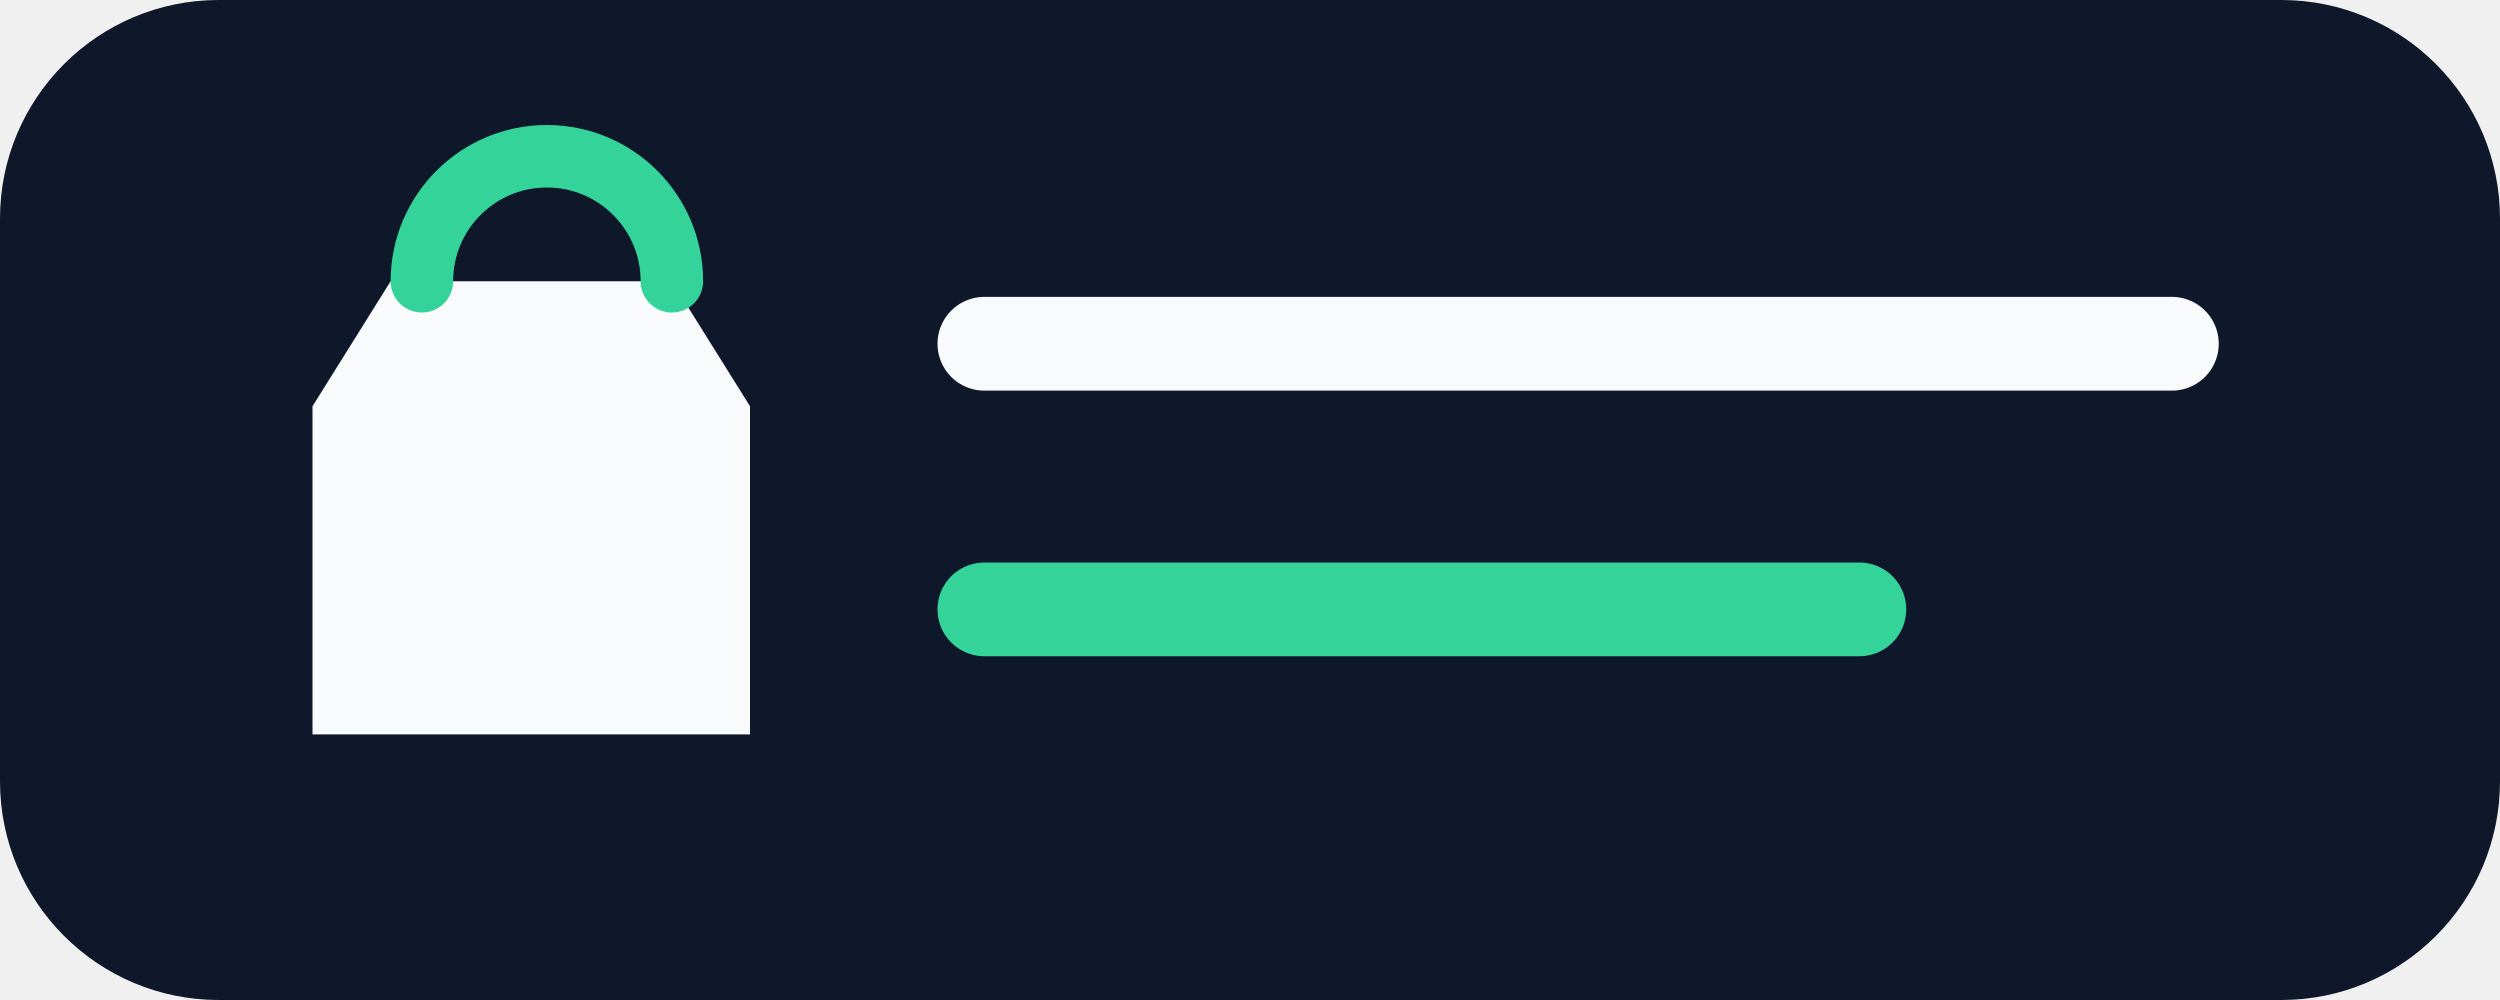
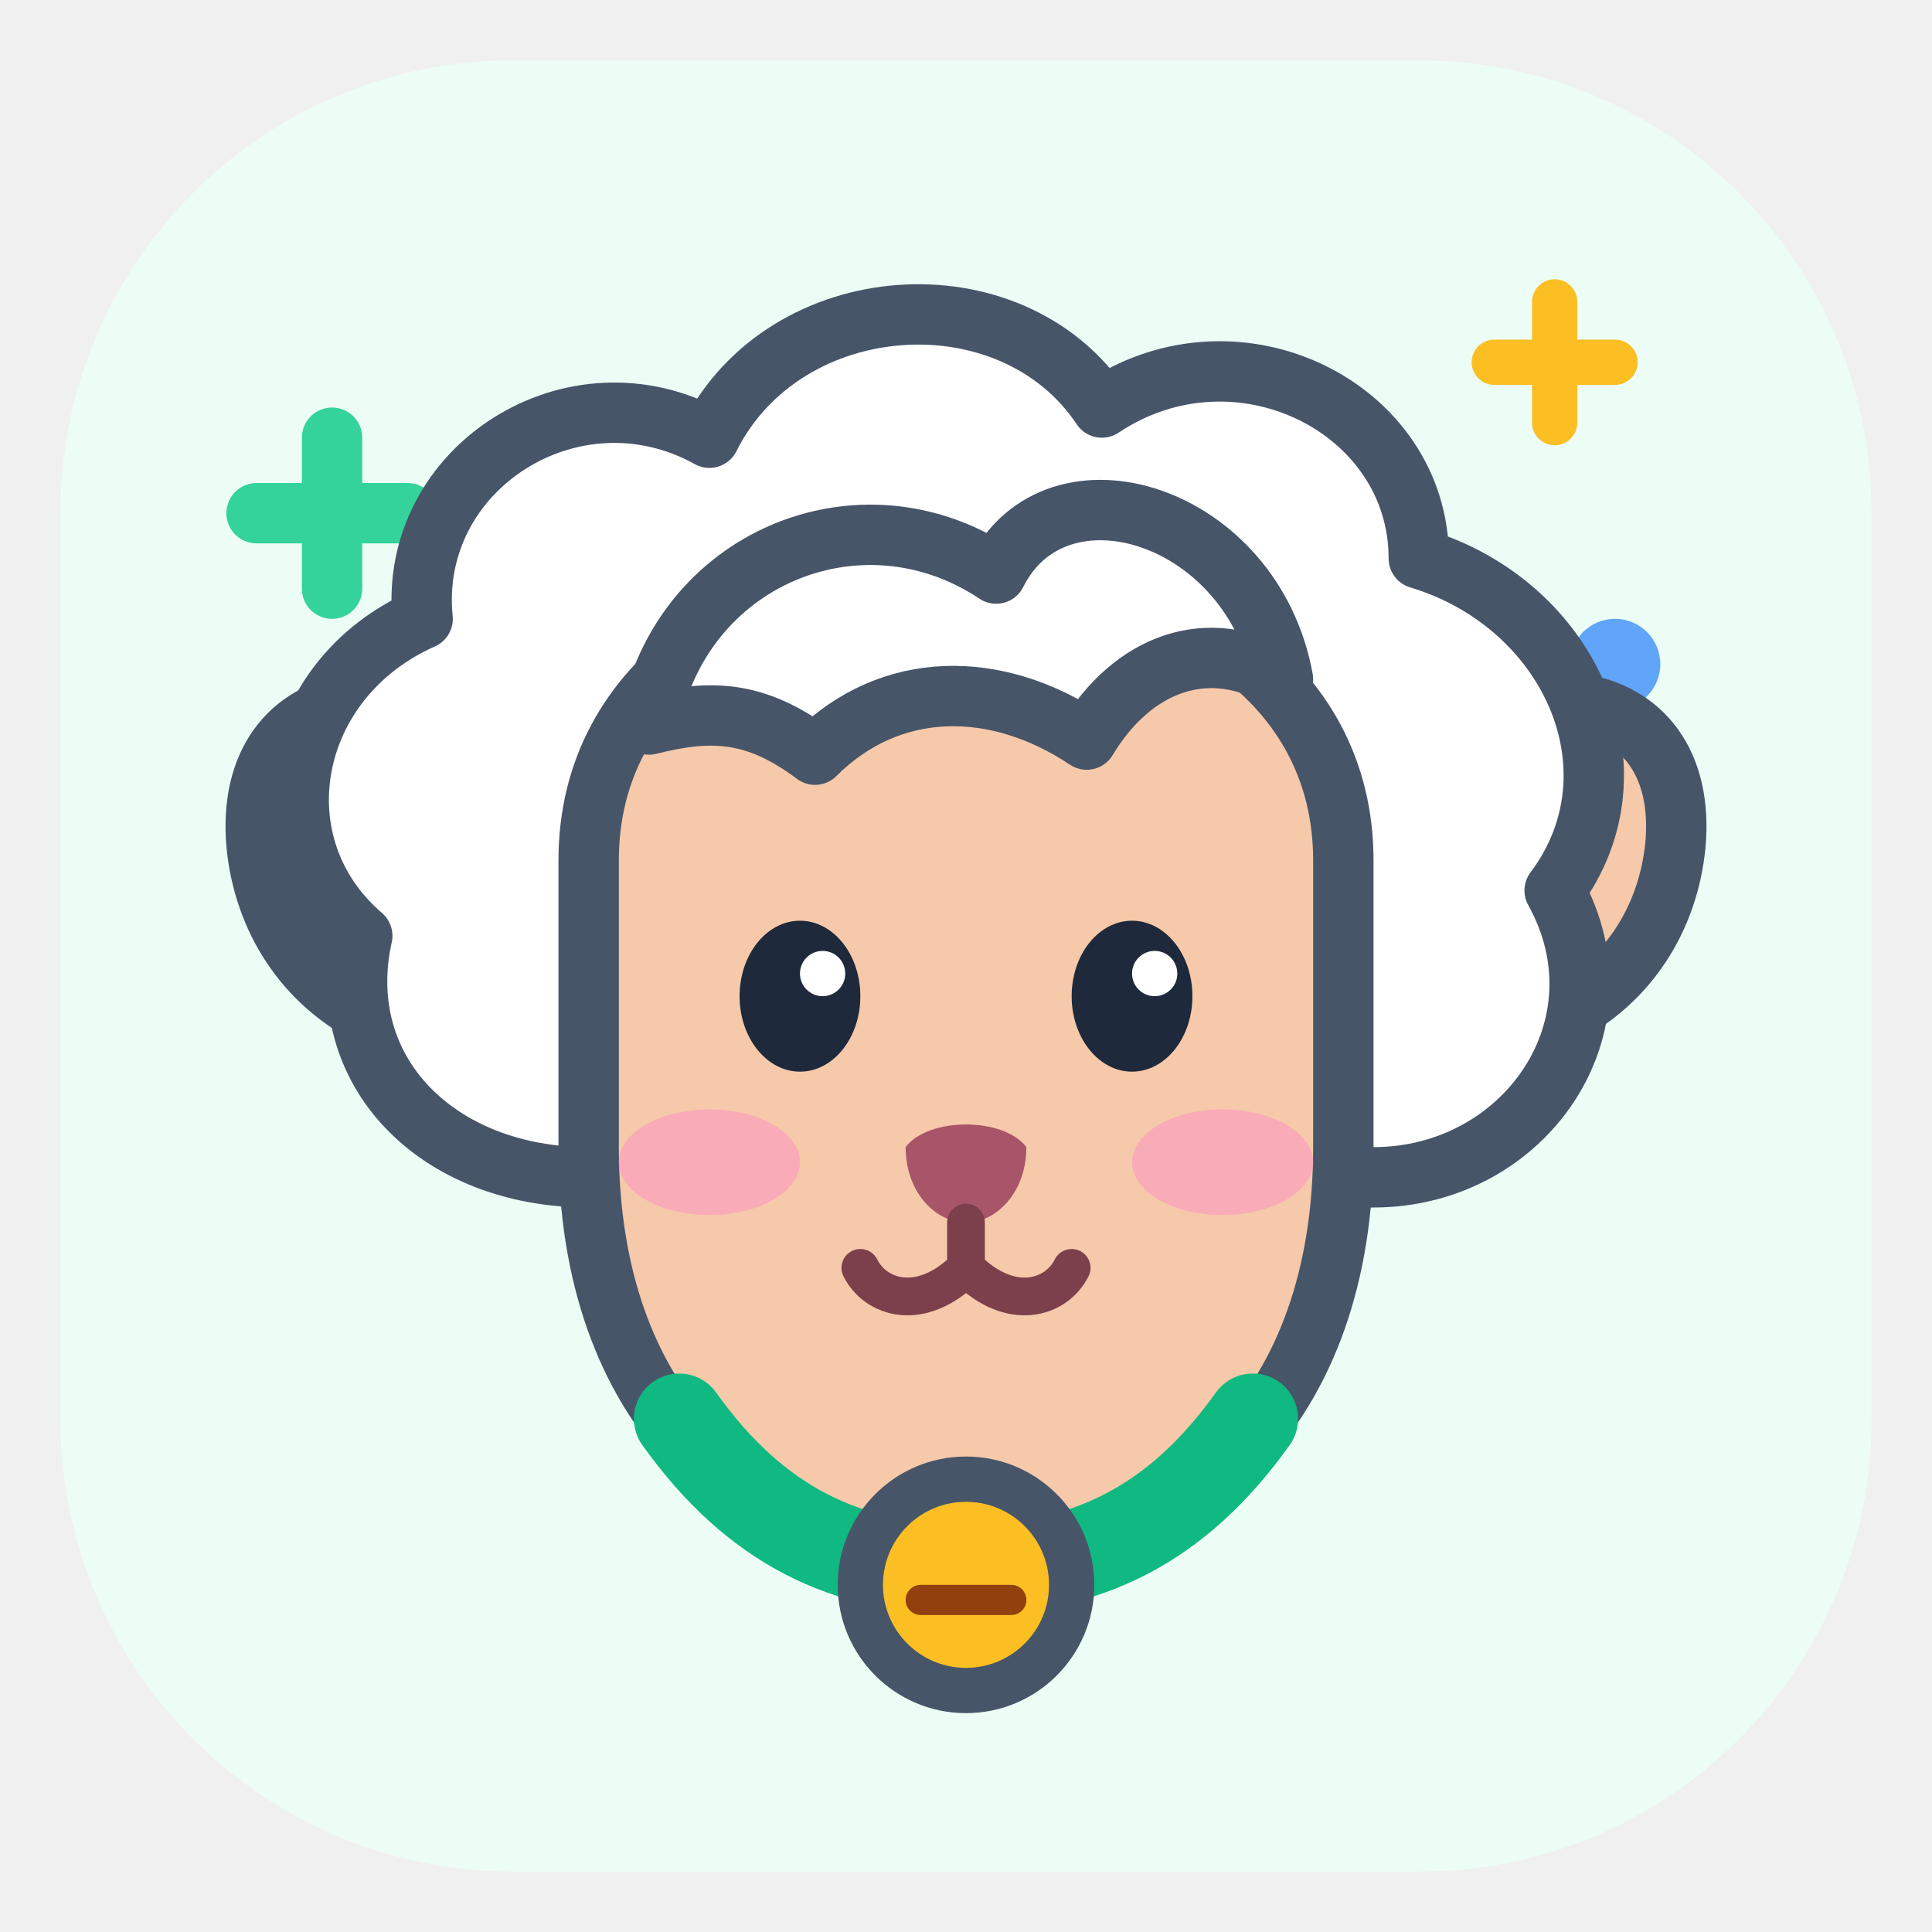
- <svg xmlns="http://www.w3.org/2000/svg" width="160" height="64" viewBox="0 0 160 64" fill="none">
-   <rect width="160" height="64" rx="14" fill="#0F172A" />
-   <path d="M35 18H25L20 26V47H48V26L43 18H35Z" fill="#F8FAFC" />
-   <path d="M27 18C27 13.582 30.582 10 35 10C39.418 10 43 13.582 43 18" stroke="#34D399" stroke-width="4" stroke-linecap="round" />
-   <path d="M63 22H139" stroke="#F8FAFC" stroke-width="6" stroke-linecap="round" />
-   <path d="M63 39H119" stroke="#34D399" stroke-width="6" stroke-linecap="round" />
+ <svg xmlns="http://www.w3.org/2000/svg" width="128" height="128" viewBox="0 0 128 128" fill="none" role="img" aria-labelledby="title description">
+   <rect x="4" y="4" width="120" height="120" rx="30" fill="#ECFDF5" />
+   <path d="M22 29V39M17 34H27" stroke="#34D399" stroke-width="4" stroke-linecap="round" />
+   <path d="M103 20V28M99 24H107" stroke="#FBBF24" stroke-width="3" stroke-linecap="round" />
+   <circle cx="107" cy="44" r="3" fill="#60A5FA" />
+   <path d="M38 53C28 43 16 45 17 56C18 66 28 72 39 67" fill="#F5C9A9" stroke="#475569" stroke-width="4" stroke-linecap="round" stroke-linejoin="round" />
+   <path d="M90 53C100 43 112 45 111 56C110 66 100 72 89 67" fill="#F5C9A9" stroke="#475569" stroke-width="4" stroke-linecap="round" stroke-linejoin="round" />
+   <path d="M25 54C29 54 33 57 36 61" stroke="#F9A8B8" stroke-width="4" stroke-linecap="round" />
+   <path d="M103 54C99 54 95 57 92 61" stroke="#F9A8B8" stroke-width="4" stroke-linecap="round" />
+   <path d="M39 78C29 78 22 71 24 62C17 56 19 45 28 41C27 31 38 24 47 29C52 19 67 18 73 27C82 21 94 27 94 37C104 40 109 51 103 59C108 68 101 78 91 78H39Z" fill="white" stroke="#475569" stroke-width="4" stroke-linecap="round" stroke-linejoin="round" />
+   <path d="M39 57C39 45 50 38 64 38C78 38 89 45 89 57V76C89 93 79 103 64 103C49 103 39 93 39 76V57Z" fill="#F5C9A9" stroke="#475569" stroke-width="4" stroke-linejoin="round" />
+   <path d="M43 48C45 37 57 32 66 38C70 30 83 34 85 45C80 42 75 44 72 49C66 45 59 45 54 50C50 47 47 47 43 48Z" fill="white" stroke="#475569" stroke-width="4" stroke-linecap="round" stroke-linejoin="round" />
+   <ellipse cx="53" cy="66" rx="4" ry="5" fill="#1E293B" />
+   <ellipse cx="75" cy="66" rx="4" ry="5" fill="#1E293B" />
+   <circle cx="54.5" cy="64.5" r="1.5" fill="white" />
+   <circle cx="76.5" cy="64.5" r="1.5" fill="white" />
+   <ellipse cx="47" cy="77" rx="6" ry="3.5" fill="#F9A8B8" opacity="0.9" />
+   <ellipse cx="81" cy="77" rx="6" ry="3.5" fill="#F9A8B8" opacity="0.9" />
+   <path d="M60 76C61.5 74 66.5 74 68 76C68 79 66 81 64 81C62 81 60 79 60 76Z" fill="#A8556A" />
+   <path d="M64 81V84M64 84C61 87 58 86 57 84M64 84C67 87 70 86 71 84" stroke="#7C3F4C" stroke-width="2.5" stroke-linecap="round" />
+   <path d="M45 94C50 101 56 104 64 104C72 104 78 101 83 94" stroke="#10B981" stroke-width="6" stroke-linecap="round" />
+   <circle cx="64" cy="105" r="7" fill="#FBBF24" stroke="#475569" stroke-width="3" />
+   <path d="M61 106H67" stroke="#92400E" stroke-width="2" stroke-linecap="round" />
</svg>
